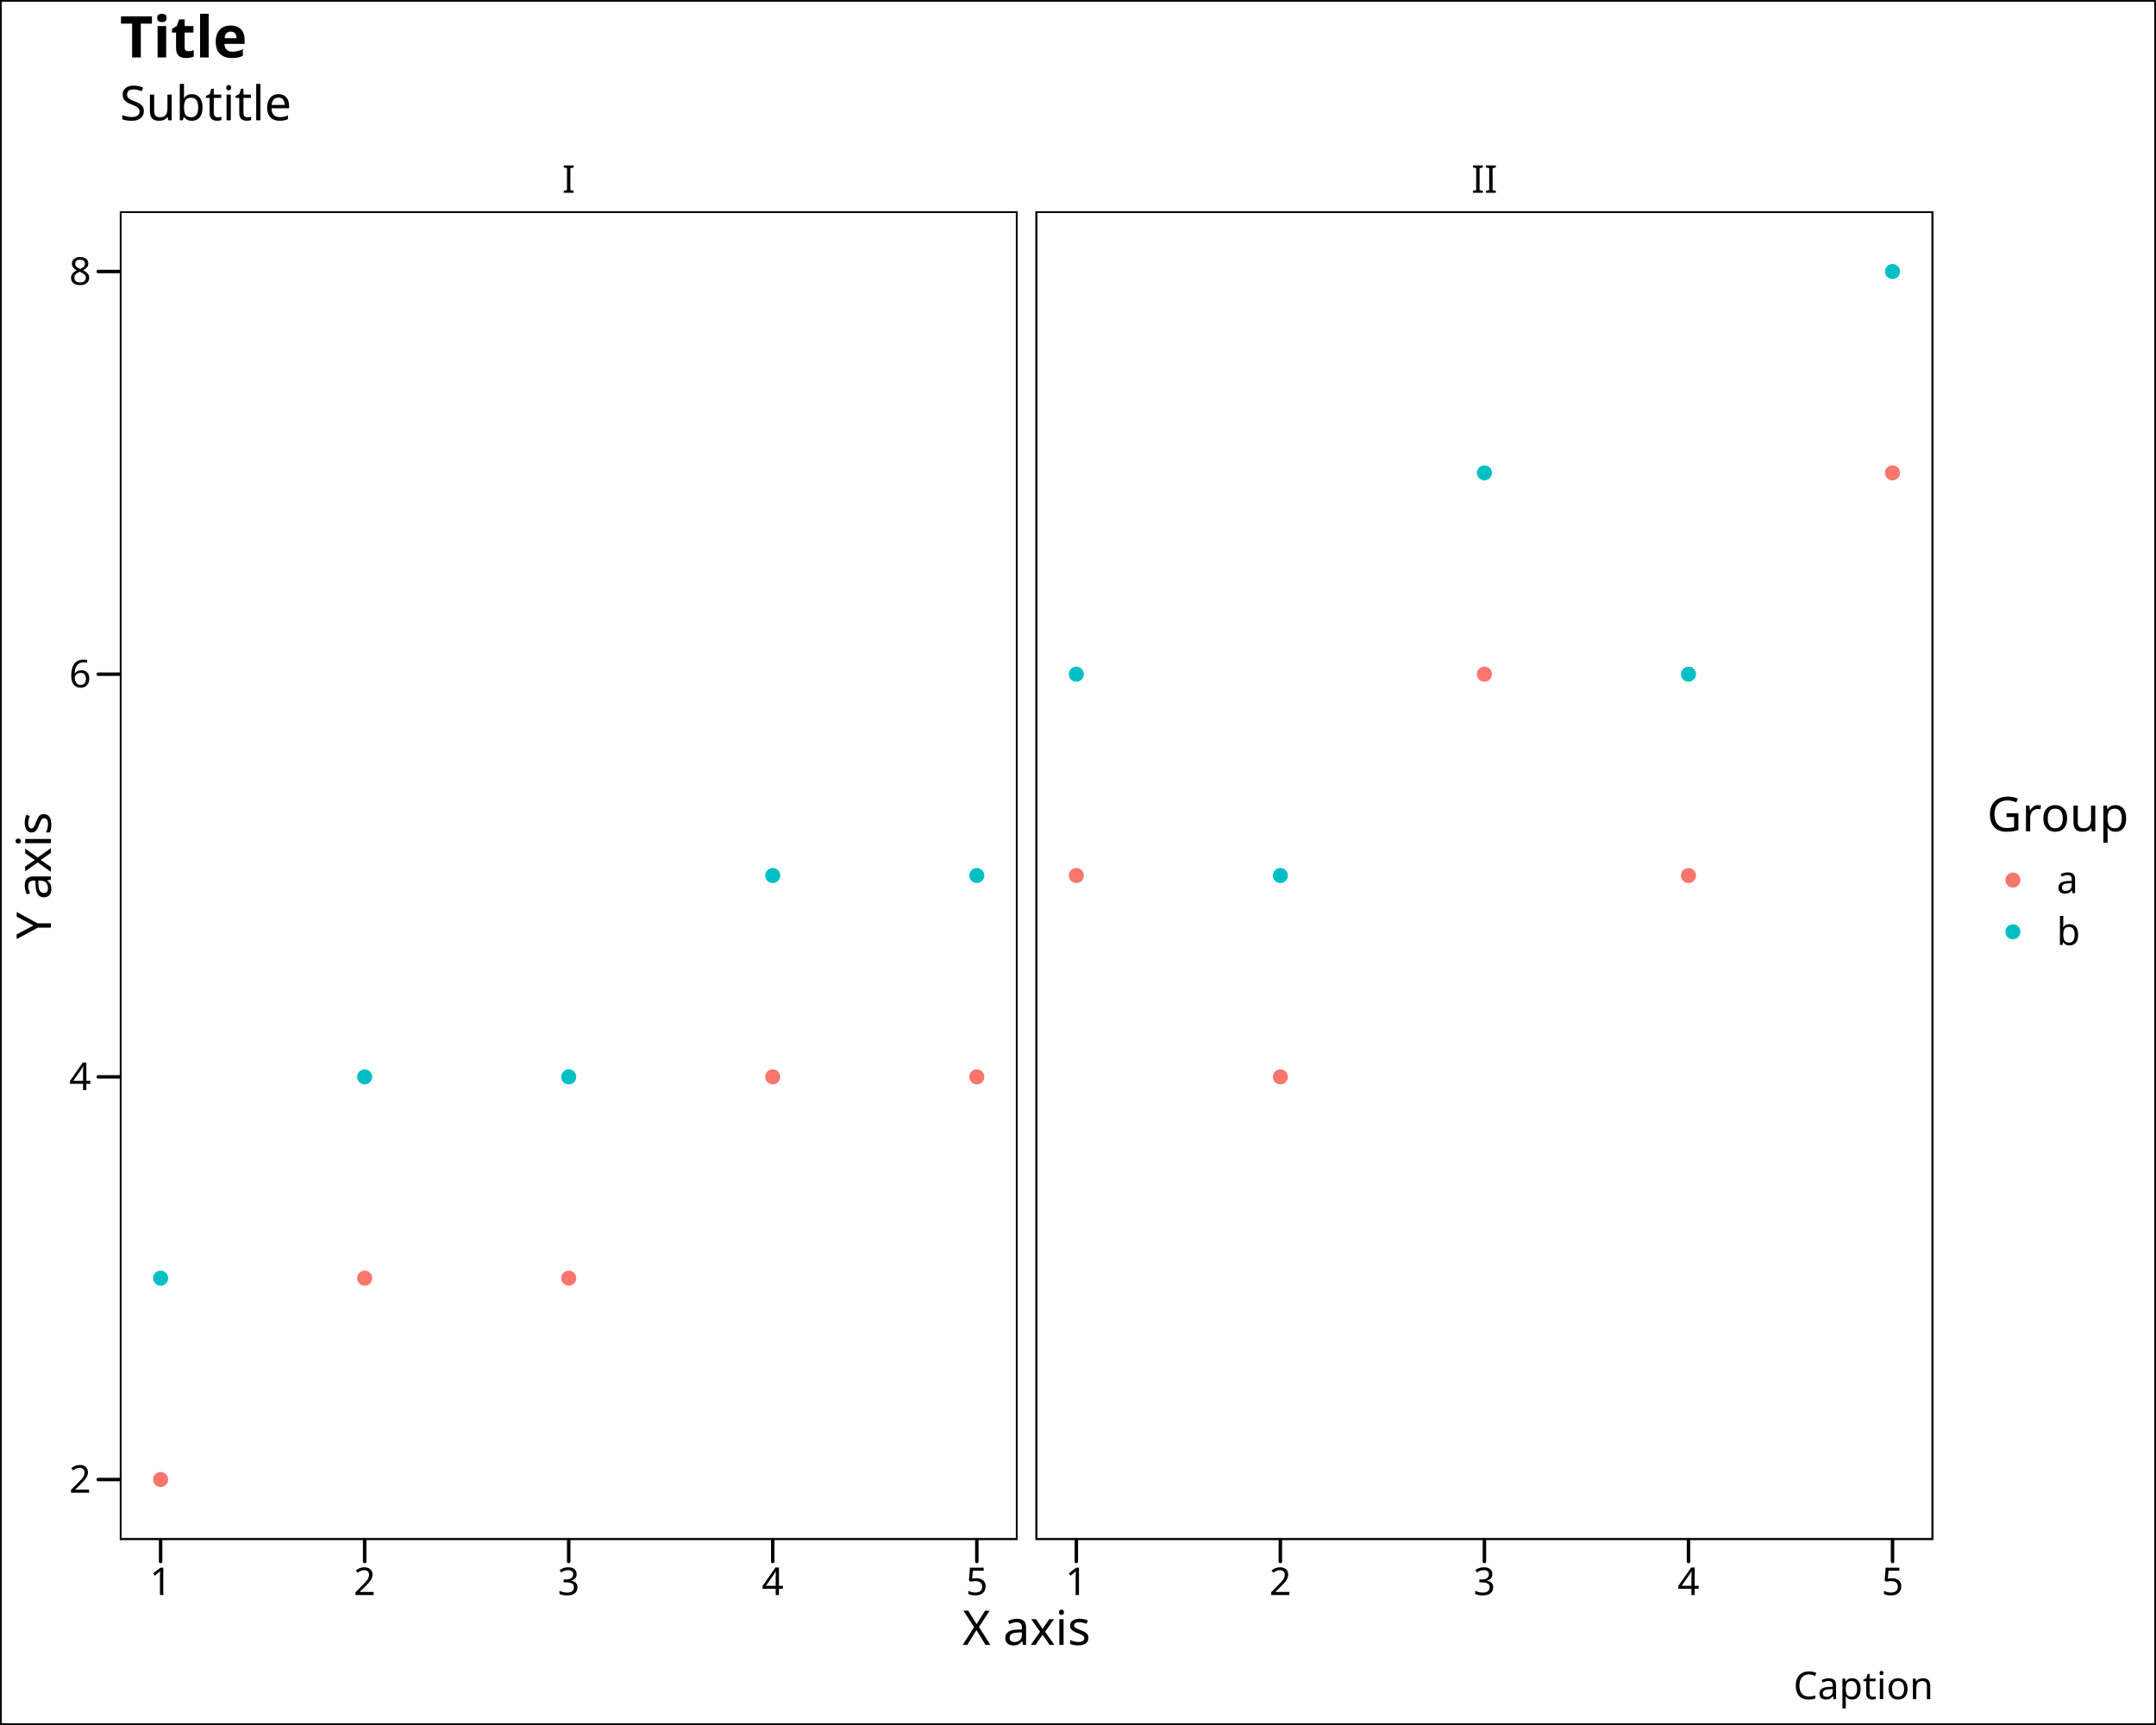
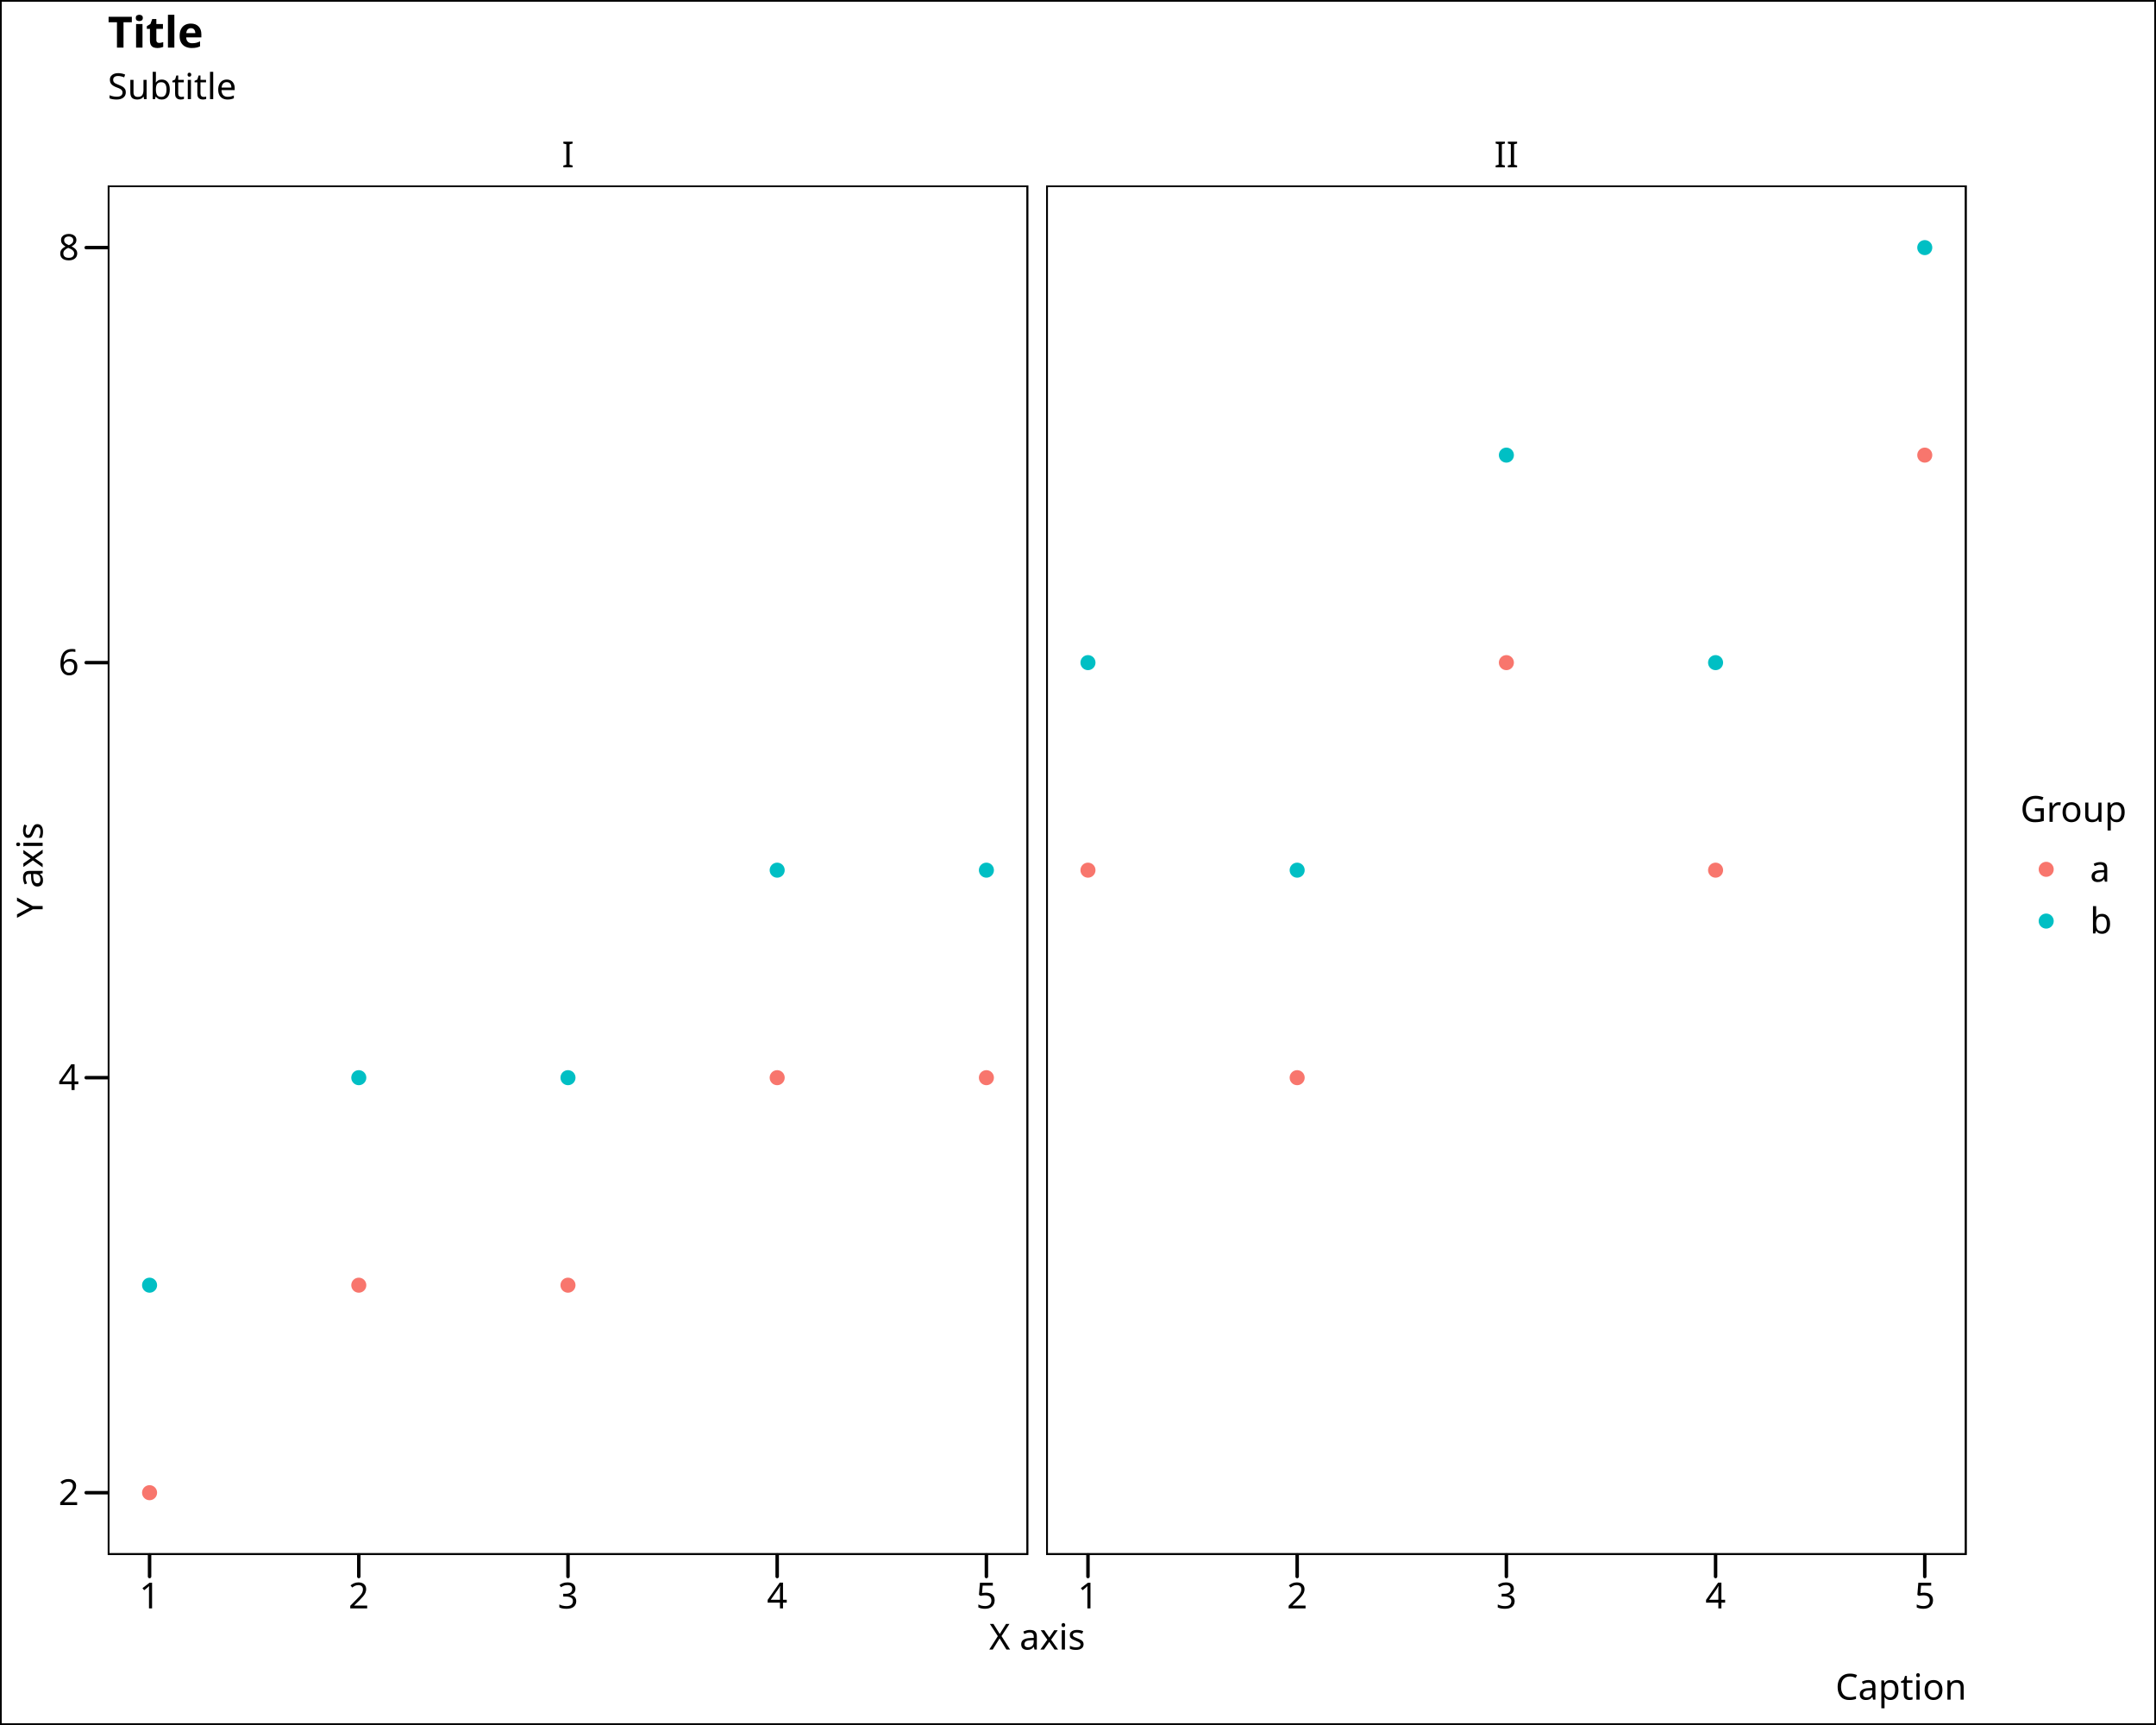
<svg xmlns="http://www.w3.org/2000/svg" class="svglite" data-engine-version="2.0" width="720.00pt" height="576.00pt" viewBox="0 0 720.00 576.00">
  <defs>
    <style type="text/css">
    .svglite line, .svglite polyline, .svglite polygon, .svglite path, .svglite rect, .svglite circle {
      fill: none;
      stroke: #000000;
      stroke-linecap: round;
      stroke-linejoin: round;
      stroke-miterlimit: 10.00;
    }
  </style>
  </defs>
  <rect width="100%" height="100%" style="stroke: none; fill: #FFFFFF;" />
  <defs>
    <clipPath id="cpMC4wMHw3MjAuMDB8MC4wMHw1NzYuMDA=">
      <rect x="0.00" y="0.00" width="720.00" height="576.00" />
    </clipPath>
  </defs>
  <g clip-path="url(#cpMC4wMHw3MjAuMDB8MC4wMHw1NzYuMDA=)">
-     <rect x="-0" y="0.00" width="720.00" height="576.00" style="stroke-width: 1.16; fill: #FFFFFF;" />
+     <rect x="0.00" y="0.00" width="720.00" height="576.00" style="stroke-width: 1.16; fill: #FFFFFF;" />
  </g>
  <defs>
-     <clipPath id="cpNDAuMDF8MzM5LjgzfDcwLjUwfDUxNC4yMA==">
-       <rect x="40.01" y="70.50" width="299.82" height="443.70" />
+     <clipPath id="cpMzUuOTh8MzQzLjM4fDYxLjkwfDUxOS4yMg==">
+       <rect x="35.98" y="61.90" width="307.40" height="457.32" />
    </clipPath>
  </defs>
-   <g clip-path="url(#cpNDAuMDF8MzM5LjgzfDcwLjUwfDUxNC4yMA==)">
-     <rect x="40.01" y="70.50" width="299.82" height="443.70" style="stroke-width: 1.16; fill: #FFFFFF;" />
-     <circle cx="53.64" cy="494.03" r="2.13" style="stroke-width: 0.77; stroke: #F8766D; fill: #F8766D;" />
-     <circle cx="189.92" cy="426.80" r="2.13" style="stroke-width: 0.77; stroke: #F8766D; fill: #F8766D;" />
-     <circle cx="326.21" cy="359.58" r="2.13" style="stroke-width: 0.77; stroke: #F8766D; fill: #F8766D;" />
-     <circle cx="121.78" cy="426.80" r="2.13" style="stroke-width: 0.77; stroke: #F8766D; fill: #F8766D;" />
-     <circle cx="258.06" cy="359.58" r="2.13" style="stroke-width: 0.77; stroke: #F8766D; fill: #F8766D;" />
-     <circle cx="53.64" cy="426.80" r="2.13" style="stroke-width: 0.77; stroke: #00BFC4; fill: #00BFC4;" />
-     <circle cx="189.92" cy="359.58" r="2.13" style="stroke-width: 0.77; stroke: #00BFC4; fill: #00BFC4;" />
-     <circle cx="326.21" cy="292.35" r="2.13" style="stroke-width: 0.77; stroke: #00BFC4; fill: #00BFC4;" />
-     <circle cx="121.78" cy="359.58" r="2.13" style="stroke-width: 0.77; stroke: #00BFC4; fill: #00BFC4;" />
-     <circle cx="258.06" cy="292.35" r="2.13" style="stroke-width: 0.77; stroke: #00BFC4; fill: #00BFC4;" />
-     <rect x="40.01" y="70.50" width="299.82" height="443.70" style="stroke-width: 1.16;" />
+   <g clip-path="url(#cpMzUuOTh8MzQzLjM4fDYxLjkwfDUxOS4yMg==)">
+     <rect x="35.98" y="61.90" width="307.40" height="457.32" style="stroke-width: 1.16; fill: #FFFFFF;" />
+     <circle cx="49.95" cy="498.43" r="2.13" style="stroke-width: 0.77; stroke: #F8766D; fill: #F8766D;" />
+     <circle cx="189.68" cy="429.14" r="2.13" style="stroke-width: 0.77; stroke: #F8766D; fill: #F8766D;" />
+     <circle cx="329.41" cy="359.85" r="2.13" style="stroke-width: 0.77; stroke: #F8766D; fill: #F8766D;" />
+     <circle cx="119.82" cy="429.14" r="2.13" style="stroke-width: 0.77; stroke: #F8766D; fill: #F8766D;" />
+     <circle cx="259.54" cy="359.85" r="2.13" style="stroke-width: 0.77; stroke: #F8766D; fill: #F8766D;" />
+     <circle cx="49.95" cy="429.14" r="2.13" style="stroke-width: 0.77; stroke: #00BFC4; fill: #00BFC4;" />
+     <circle cx="189.68" cy="359.85" r="2.13" style="stroke-width: 0.77; stroke: #00BFC4; fill: #00BFC4;" />
+     <circle cx="329.41" cy="290.56" r="2.13" style="stroke-width: 0.77; stroke: #00BFC4; fill: #00BFC4;" />
+     <circle cx="119.82" cy="359.85" r="2.13" style="stroke-width: 0.77; stroke: #00BFC4; fill: #00BFC4;" />
+     <circle cx="259.54" cy="290.56" r="2.13" style="stroke-width: 0.77; stroke: #00BFC4; fill: #00BFC4;" />
+     <rect x="35.98" y="61.90" width="307.40" height="457.32" style="stroke-width: 1.16;" />
  </g>
  <g clip-path="url(#cpMC4wMHw3MjAuMDB8MC4wMHw1NzYuMDA=)">
</g>
  <defs>
-     <clipPath id="cpMzQ1LjgxfDY0NS42NHw3MC41MHw1MTQuMjA=">
-       <rect x="345.81" y="70.50" width="299.82" height="443.70" />
+     <clipPath id="cpMzQ5LjM2fDY1Ni43NXw2MS45MHw1MTkuMjI=">
+       <rect x="349.36" y="61.90" width="307.40" height="457.32" />
    </clipPath>
  </defs>
-   <g clip-path="url(#cpMzQ1LjgxfDY0NS42NHw3MC41MHw1MTQuMjA=)">
-     <rect x="345.81" y="70.50" width="299.82" height="443.70" style="stroke-width: 1.16; fill: #FFFFFF;" />
-     <circle cx="427.58" cy="359.58" r="2.13" style="stroke-width: 0.77; stroke: #F8766D; fill: #F8766D;" />
-     <circle cx="563.87" cy="292.35" r="2.13" style="stroke-width: 0.77; stroke: #F8766D; fill: #F8766D;" />
-     <circle cx="359.44" cy="292.35" r="2.13" style="stroke-width: 0.77; stroke: #F8766D; fill: #F8766D;" />
-     <circle cx="495.72" cy="225.12" r="2.13" style="stroke-width: 0.77; stroke: #F8766D; fill: #F8766D;" />
-     <circle cx="632.01" cy="157.89" r="2.13" style="stroke-width: 0.77; stroke: #F8766D; fill: #F8766D;" />
-     <circle cx="427.58" cy="292.35" r="2.13" style="stroke-width: 0.77; stroke: #00BFC4; fill: #00BFC4;" />
-     <circle cx="563.87" cy="225.12" r="2.13" style="stroke-width: 0.77; stroke: #00BFC4; fill: #00BFC4;" />
-     <circle cx="359.44" cy="225.12" r="2.13" style="stroke-width: 0.77; stroke: #00BFC4; fill: #00BFC4;" />
-     <circle cx="495.72" cy="157.89" r="2.13" style="stroke-width: 0.77; stroke: #00BFC4; fill: #00BFC4;" />
-     <circle cx="632.01" cy="90.66" r="2.13" style="stroke-width: 0.77; stroke: #00BFC4; fill: #00BFC4;" />
-     <rect x="345.81" y="70.50" width="299.82" height="443.70" style="stroke-width: 1.16;" />
+   <g clip-path="url(#cpMzQ5LjM2fDY1Ni43NXw2MS45MHw1MTkuMjI=)">
+     <rect x="349.36" y="61.90" width="307.40" height="457.32" style="stroke-width: 1.16; fill: #FFFFFF;" />
+     <circle cx="433.19" cy="359.85" r="2.13" style="stroke-width: 0.77; stroke: #F8766D; fill: #F8766D;" />
+     <circle cx="572.92" cy="290.56" r="2.13" style="stroke-width: 0.77; stroke: #F8766D; fill: #F8766D;" />
+     <circle cx="363.33" cy="290.56" r="2.13" style="stroke-width: 0.77; stroke: #F8766D; fill: #F8766D;" />
+     <circle cx="503.06" cy="221.26" r="2.13" style="stroke-width: 0.77; stroke: #F8766D; fill: #F8766D;" />
+     <circle cx="642.78" cy="151.97" r="2.13" style="stroke-width: 0.77; stroke: #F8766D; fill: #F8766D;" />
+     <circle cx="433.19" cy="290.56" r="2.13" style="stroke-width: 0.77; stroke: #00BFC4; fill: #00BFC4;" />
+     <circle cx="572.92" cy="221.26" r="2.13" style="stroke-width: 0.77; stroke: #00BFC4; fill: #00BFC4;" />
+     <circle cx="363.33" cy="221.26" r="2.13" style="stroke-width: 0.77; stroke: #00BFC4; fill: #00BFC4;" />
+     <circle cx="503.06" cy="151.97" r="2.13" style="stroke-width: 0.77; stroke: #00BFC4; fill: #00BFC4;" />
+     <circle cx="642.78" cy="82.68" r="2.13" style="stroke-width: 0.77; stroke: #00BFC4; fill: #00BFC4;" />
+     <rect x="349.36" y="61.90" width="307.40" height="457.32" style="stroke-width: 1.16;" />
  </g>
  <g clip-path="url(#cpMC4wMHw3MjAuMDB8MC4wMHw1NzYuMDA=)">
</g>
  <defs>
-     <clipPath id="cpNDAuMDF8MzM5LjgzfDQ5LjQ2fDcwLjUw">
-       <rect x="40.01" y="49.46" width="299.82" height="21.03" />
+     <clipPath id="cpMzUuOTh8MzQzLjM4fDQxLjU4fDYxLjkw">
+       <rect x="35.98" y="41.58" width="307.40" height="20.31" />
    </clipPath>
  </defs>
-   <g clip-path="url(#cpNDAuMDF8MzM5LjgzfDQ5LjQ2fDcwLjUw)">
-     <rect x="40.01" y="49.46" width="299.82" height="21.03" style="stroke-width: 1.16; stroke: none; fill: #FFFFFF;" />
-     <text x="189.92" y="64.38" text-anchor="middle" style="font-size: 12.80px; font-family: sans;" textLength="3.56px" lengthAdjust="spacingAndGlyphs">I</text>
+   <g clip-path="url(#cpMzUuOTh8MzQzLjM4fDQxLjU4fDYxLjkw)">
+     <rect x="35.98" y="41.58" width="307.40" height="20.31" style="stroke-width: 1.16; stroke: none; fill: #FFFFFF;" />
+     <text x="189.68" y="55.87" text-anchor="middle" style="font-size: 12.00px; font-family: sans;" textLength="3.33px" lengthAdjust="spacingAndGlyphs">I</text>
  </g>
  <g clip-path="url(#cpMC4wMHw3MjAuMDB8MC4wMHw1NzYuMDA=)">
</g>
  <defs>
-     <clipPath id="cpMzQ1LjgxfDY0NS42NHw0OS40Nnw3MC41MA==">
-       <rect x="345.81" y="49.46" width="299.82" height="21.03" />
+     <clipPath id="cpMzQ5LjM2fDY1Ni43NXw0MS41OHw2MS45MA==">
+       <rect x="349.36" y="41.58" width="307.40" height="20.31" />
    </clipPath>
  </defs>
-   <g clip-path="url(#cpMzQ1LjgxfDY0NS42NHw0OS40Nnw3MC41MA==)">
-     <rect x="345.81" y="49.46" width="299.82" height="21.03" style="stroke-width: 1.16; stroke: none; fill: #FFFFFF;" />
-     <text x="495.72" y="64.38" text-anchor="middle" style="font-size: 12.80px; font-family: sans;" textLength="7.11px" lengthAdjust="spacingAndGlyphs">II</text>
+   <g clip-path="url(#cpMzQ5LjM2fDY1Ni43NXw0MS41OHw2MS45MA==)">
+     <rect x="349.36" y="41.58" width="307.40" height="20.31" style="stroke-width: 1.16; stroke: none; fill: #FFFFFF;" />
+     <text x="503.06" y="55.87" text-anchor="middle" style="font-size: 12.00px; font-family: sans;" textLength="6.67px" lengthAdjust="spacingAndGlyphs">II</text>
  </g>
  <g clip-path="url(#cpMC4wMHw3MjAuMDB8MC4wMHw1NzYuMDA=)">
-     <polyline points="53.64,521.40 53.64,514.20 " style="stroke-width: 1.16;" />
-     <polyline points="121.78,521.40 121.78,514.20 " style="stroke-width: 1.16;" />
-     <polyline points="189.92,521.40 189.92,514.20 " style="stroke-width: 1.16;" />
-     <polyline points="258.06,521.40 258.06,514.20 " style="stroke-width: 1.16;" />
-     <polyline points="326.21,521.40 326.21,514.20 " style="stroke-width: 1.16;" />
-     <text x="53.64" y="532.60" text-anchor="middle" style="font-size: 12.80px; font-family: sans;" textLength="7.12px" lengthAdjust="spacingAndGlyphs">1</text>
-     <text x="121.78" y="532.60" text-anchor="middle" style="font-size: 12.80px; font-family: sans;" textLength="7.12px" lengthAdjust="spacingAndGlyphs">2</text>
-     <text x="189.92" y="532.60" text-anchor="middle" style="font-size: 12.80px; font-family: sans;" textLength="7.12px" lengthAdjust="spacingAndGlyphs">3</text>
-     <text x="258.06" y="532.60" text-anchor="middle" style="font-size: 12.80px; font-family: sans;" textLength="7.12px" lengthAdjust="spacingAndGlyphs">4</text>
-     <text x="326.21" y="532.60" text-anchor="middle" style="font-size: 12.80px; font-family: sans;" textLength="7.12px" lengthAdjust="spacingAndGlyphs">5</text>
-     <polyline points="359.44,521.40 359.44,514.20 " style="stroke-width: 1.16;" />
-     <polyline points="427.58,521.40 427.58,514.20 " style="stroke-width: 1.16;" />
-     <polyline points="495.72,521.40 495.72,514.20 " style="stroke-width: 1.16;" />
-     <polyline points="563.87,521.40 563.87,514.20 " style="stroke-width: 1.16;" />
-     <polyline points="632.01,521.40 632.01,514.20 " style="stroke-width: 1.16;" />
-     <text x="359.44" y="532.60" text-anchor="middle" style="font-size: 12.80px; font-family: sans;" textLength="7.12px" lengthAdjust="spacingAndGlyphs">1</text>
-     <text x="427.58" y="532.60" text-anchor="middle" style="font-size: 12.80px; font-family: sans;" textLength="7.12px" lengthAdjust="spacingAndGlyphs">2</text>
-     <text x="495.72" y="532.60" text-anchor="middle" style="font-size: 12.80px; font-family: sans;" textLength="7.12px" lengthAdjust="spacingAndGlyphs">3</text>
-     <text x="563.87" y="532.60" text-anchor="middle" style="font-size: 12.80px; font-family: sans;" textLength="7.12px" lengthAdjust="spacingAndGlyphs">4</text>
-     <text x="632.01" y="532.60" text-anchor="middle" style="font-size: 12.80px; font-family: sans;" textLength="7.12px" lengthAdjust="spacingAndGlyphs">5</text>
-     <text x="30.42" y="498.44" text-anchor="end" style="font-size: 12.80px; font-family: sans;" textLength="7.12px" lengthAdjust="spacingAndGlyphs">2</text>
-     <text x="30.42" y="363.98" text-anchor="end" style="font-size: 12.80px; font-family: sans;" textLength="7.12px" lengthAdjust="spacingAndGlyphs">4</text>
-     <text x="30.42" y="229.52" text-anchor="end" style="font-size: 12.80px; font-family: sans;" textLength="7.12px" lengthAdjust="spacingAndGlyphs">6</text>
-     <text x="30.42" y="95.07" text-anchor="end" style="font-size: 12.80px; font-family: sans;" textLength="7.12px" lengthAdjust="spacingAndGlyphs">8</text>
-     <polyline points="32.81,494.03 40.01,494.03 " style="stroke-width: 1.16;" />
-     <polyline points="32.81,359.58 40.01,359.58 " style="stroke-width: 1.16;" />
-     <polyline points="32.81,225.12 40.01,225.12 " style="stroke-width: 1.16;" />
-     <polyline points="32.81,90.66 40.01,90.66 " style="stroke-width: 1.16;" />
-     <text x="342.82" y="549.26" text-anchor="middle" style="font-size: 16.00px; font-family: sans;" textLength="43.58px" lengthAdjust="spacingAndGlyphs">X axis</text>
-     <text transform="translate(16.99,292.35) rotate(-90)" text-anchor="middle" style="font-size: 16.00px; font-family: sans;" textLength="43.58px" lengthAdjust="spacingAndGlyphs">Y axis</text>
-     <rect x="657.59" y="258.93" width="56.43" height="66.83" style="stroke-width: 1.16; stroke: none; fill: #FFFFFF;" />
-     <text x="663.57" y="277.58" style="font-size: 16.00px; font-family: sans;" textLength="44.48px" lengthAdjust="spacingAndGlyphs">Group</text>
-     <rect x="663.57" y="285.22" width="17.28" height="17.28" style="stroke-width: 1.16; stroke: none; fill: #FFFFFF;" />
-     <circle cx="672.21" cy="293.86" r="2.13" style="stroke-width: 0.77; stroke: #F8766D; fill: #F8766D;" />
-     <rect x="663.57" y="302.50" width="17.28" height="17.28" style="stroke-width: 1.16; stroke: none; fill: #FFFFFF;" />
-     <circle cx="672.21" cy="311.14" r="2.13" style="stroke-width: 0.77; stroke: #00BFC4; fill: #00BFC4;" />
-     <text x="686.83" y="298.27" style="font-size: 12.80px; font-family: sans;" textLength="7.12px" lengthAdjust="spacingAndGlyphs">a</text>
-     <text x="686.83" y="315.55" style="font-size: 12.80px; font-family: sans;" textLength="7.12px" lengthAdjust="spacingAndGlyphs">b</text>
-     <text x="40.01" y="40.17" style="font-size: 16.00px; font-family: sans;" textLength="53.37px" lengthAdjust="spacingAndGlyphs">Subtitle</text>
-     <text x="40.01" y="19.19" style="font-size: 19.20px; font-weight: bold; font-family: sans;" textLength="36.26px" lengthAdjust="spacingAndGlyphs">Title</text>
-     <text x="645.64" y="567.37" text-anchor="end" style="font-size: 12.80px; font-family: sans;" textLength="44.12px" lengthAdjust="spacingAndGlyphs">Caption</text>
+     <polyline points="49.95,526.42 49.95,519.22 " style="stroke-width: 1.16;" />
+     <polyline points="119.82,526.42 119.82,519.22 " style="stroke-width: 1.16;" />
+     <polyline points="189.68,526.42 189.68,519.22 " style="stroke-width: 1.16;" />
+     <polyline points="259.54,526.42 259.54,519.22 " style="stroke-width: 1.16;" />
+     <polyline points="329.41,526.42 329.41,519.22 " style="stroke-width: 1.16;" />
+     <text x="49.95" y="537.07" text-anchor="middle" style="font-size: 12.00px; font-family: sans;" textLength="6.67px" lengthAdjust="spacingAndGlyphs">1</text>
+     <text x="119.82" y="537.07" text-anchor="middle" style="font-size: 12.00px; font-family: sans;" textLength="6.67px" lengthAdjust="spacingAndGlyphs">2</text>
+     <text x="189.68" y="537.07" text-anchor="middle" style="font-size: 12.00px; font-family: sans;" textLength="6.67px" lengthAdjust="spacingAndGlyphs">3</text>
+     <text x="259.54" y="537.07" text-anchor="middle" style="font-size: 12.00px; font-family: sans;" textLength="6.67px" lengthAdjust="spacingAndGlyphs">4</text>
+     <text x="329.41" y="537.07" text-anchor="middle" style="font-size: 12.00px; font-family: sans;" textLength="6.67px" lengthAdjust="spacingAndGlyphs">5</text>
+     <polyline points="363.33,526.42 363.33,519.22 " style="stroke-width: 1.16;" />
+     <polyline points="433.19,526.42 433.19,519.22 " style="stroke-width: 1.16;" />
+     <polyline points="503.06,526.42 503.06,519.22 " style="stroke-width: 1.16;" />
+     <polyline points="572.92,526.42 572.92,519.22 " style="stroke-width: 1.16;" />
+     <polyline points="642.78,526.42 642.78,519.22 " style="stroke-width: 1.16;" />
+     <text x="363.33" y="537.07" text-anchor="middle" style="font-size: 12.00px; font-family: sans;" textLength="6.67px" lengthAdjust="spacingAndGlyphs">1</text>
+     <text x="433.19" y="537.07" text-anchor="middle" style="font-size: 12.00px; font-family: sans;" textLength="6.67px" lengthAdjust="spacingAndGlyphs">2</text>
+     <text x="503.06" y="537.07" text-anchor="middle" style="font-size: 12.00px; font-family: sans;" textLength="6.67px" lengthAdjust="spacingAndGlyphs">3</text>
+     <text x="572.92" y="537.07" text-anchor="middle" style="font-size: 12.00px; font-family: sans;" textLength="6.67px" lengthAdjust="spacingAndGlyphs">4</text>
+     <text x="642.78" y="537.07" text-anchor="middle" style="font-size: 12.00px; font-family: sans;" textLength="6.67px" lengthAdjust="spacingAndGlyphs">5</text>
+     <text x="26.39" y="502.56" text-anchor="end" style="font-size: 12.00px; font-family: sans;" textLength="6.67px" lengthAdjust="spacingAndGlyphs">2</text>
+     <text x="26.39" y="363.98" text-anchor="end" style="font-size: 12.00px; font-family: sans;" textLength="6.67px" lengthAdjust="spacingAndGlyphs">4</text>
+     <text x="26.39" y="225.39" text-anchor="end" style="font-size: 12.00px; font-family: sans;" textLength="6.67px" lengthAdjust="spacingAndGlyphs">6</text>
+     <text x="26.39" y="86.81" text-anchor="end" style="font-size: 12.00px; font-family: sans;" textLength="6.67px" lengthAdjust="spacingAndGlyphs">8</text>
+     <polyline points="28.78,498.43 35.98,498.43 " style="stroke-width: 1.16;" />
+     <polyline points="28.78,359.85 35.98,359.85 " style="stroke-width: 1.16;" />
+     <polyline points="28.78,221.26 35.98,221.26 " style="stroke-width: 1.16;" />
+     <polyline points="28.78,82.68 35.98,82.68 " style="stroke-width: 1.16;" />
+     <text x="346.37" y="550.80" text-anchor="middle" style="font-size: 12.00px; font-family: sans;" textLength="32.69px" lengthAdjust="spacingAndGlyphs">X axis</text>
+     <text transform="translate(14.24,290.56) rotate(-90)" text-anchor="middle" style="font-size: 12.00px; font-family: sans;" textLength="32.69px" lengthAdjust="spacingAndGlyphs">Y axis</text>
+     <rect x="668.71" y="258.93" width="45.31" height="63.24" style="stroke-width: 1.16; stroke: none; fill: #FFFFFF;" />
+     <text x="674.69" y="274.42" style="font-size: 12.00px; font-family: sans;" textLength="33.36px" lengthAdjust="spacingAndGlyphs">Group</text>
+     <rect x="674.69" y="281.64" width="17.28" height="17.28" style="stroke-width: 1.16; stroke: none; fill: #FFFFFF;" />
+     <circle cx="683.33" cy="290.28" r="2.13" style="stroke-width: 0.77; stroke: #F8766D; fill: #F8766D;" />
+     <rect x="674.69" y="298.92" width="17.28" height="17.28" style="stroke-width: 1.16; stroke: none; fill: #FFFFFF;" />
+     <circle cx="683.33" cy="307.56" r="2.13" style="stroke-width: 0.77; stroke: #00BFC4; fill: #00BFC4;" />
+     <text x="697.94" y="294.41" style="font-size: 12.00px; font-family: sans;" textLength="6.67px" lengthAdjust="spacingAndGlyphs">a</text>
+     <text x="697.94" y="311.69" style="font-size: 12.00px; font-family: sans;" textLength="6.67px" lengthAdjust="spacingAndGlyphs">b</text>
+     <text x="35.98" y="33.11" style="font-size: 12.00px; font-family: sans;" textLength="40.02px" lengthAdjust="spacingAndGlyphs">Subtitle</text>
+     <text x="35.98" y="15.89" style="font-size: 14.40px; font-weight: bold; font-family: sans;" textLength="27.20px" lengthAdjust="spacingAndGlyphs">Title</text>
+     <text x="656.75" y="567.53" text-anchor="end" style="font-size: 12.00px; font-family: sans;" textLength="41.36px" lengthAdjust="spacingAndGlyphs">Caption</text>
  </g>
</svg>
